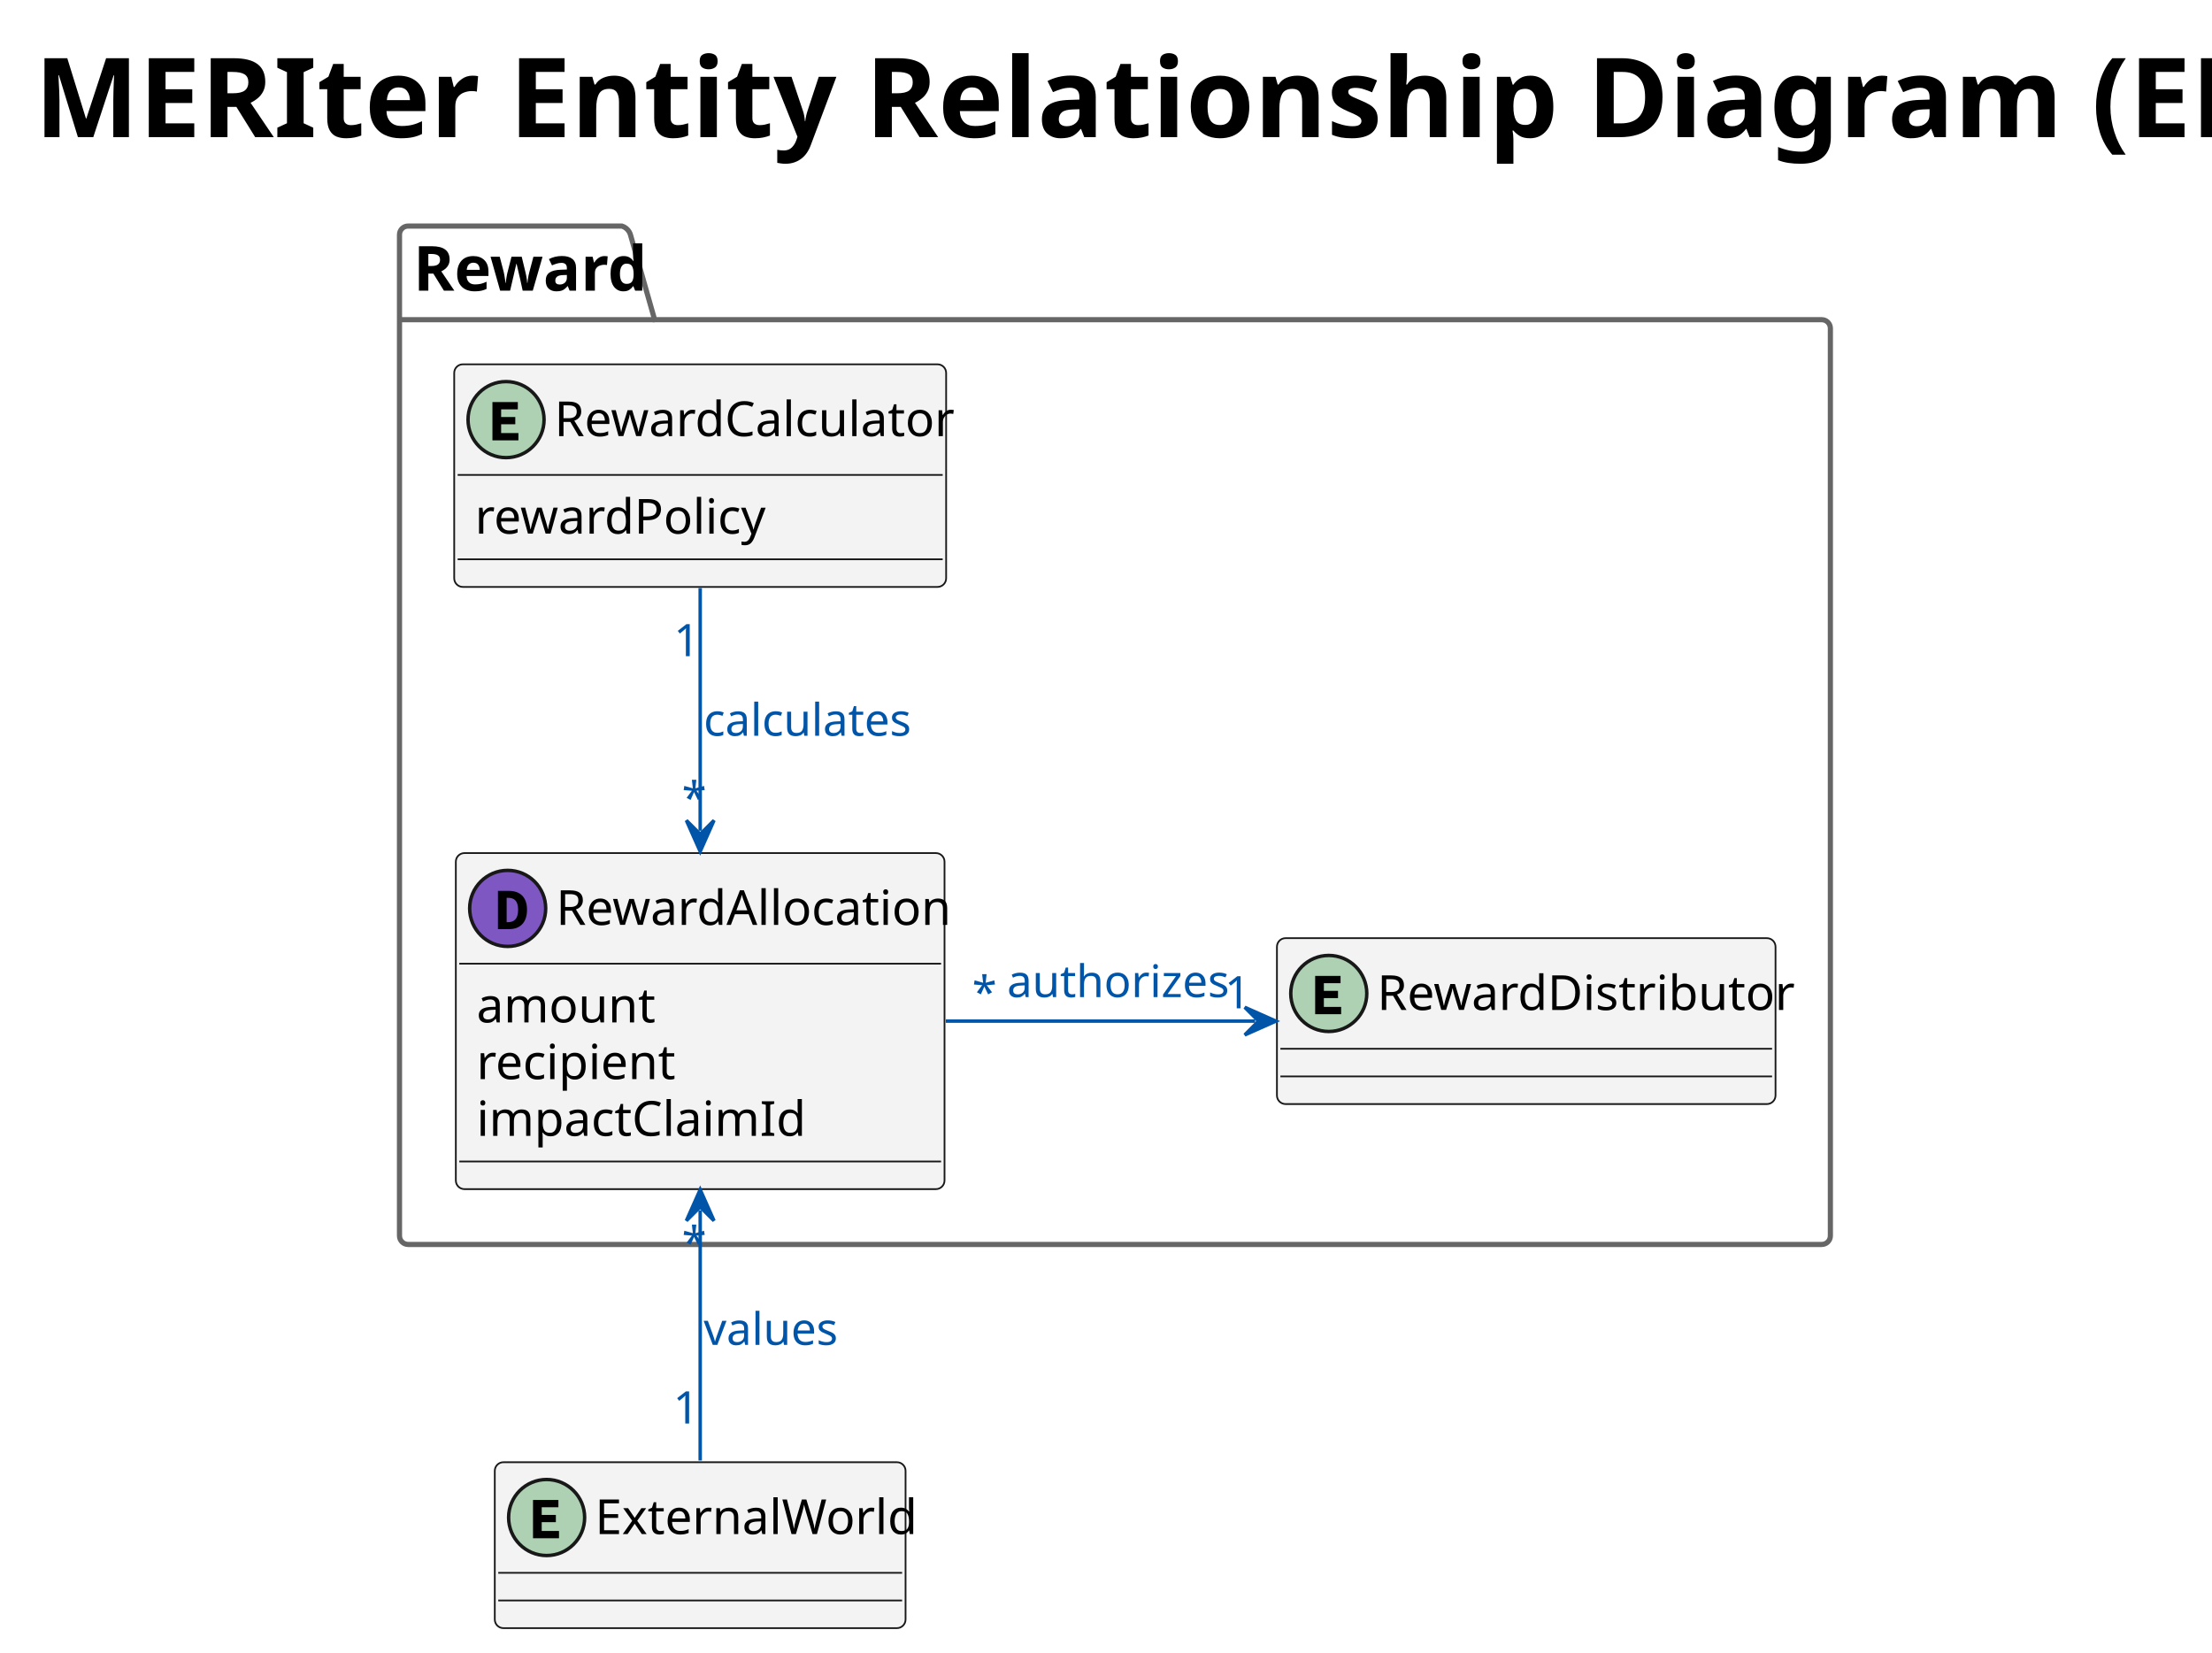
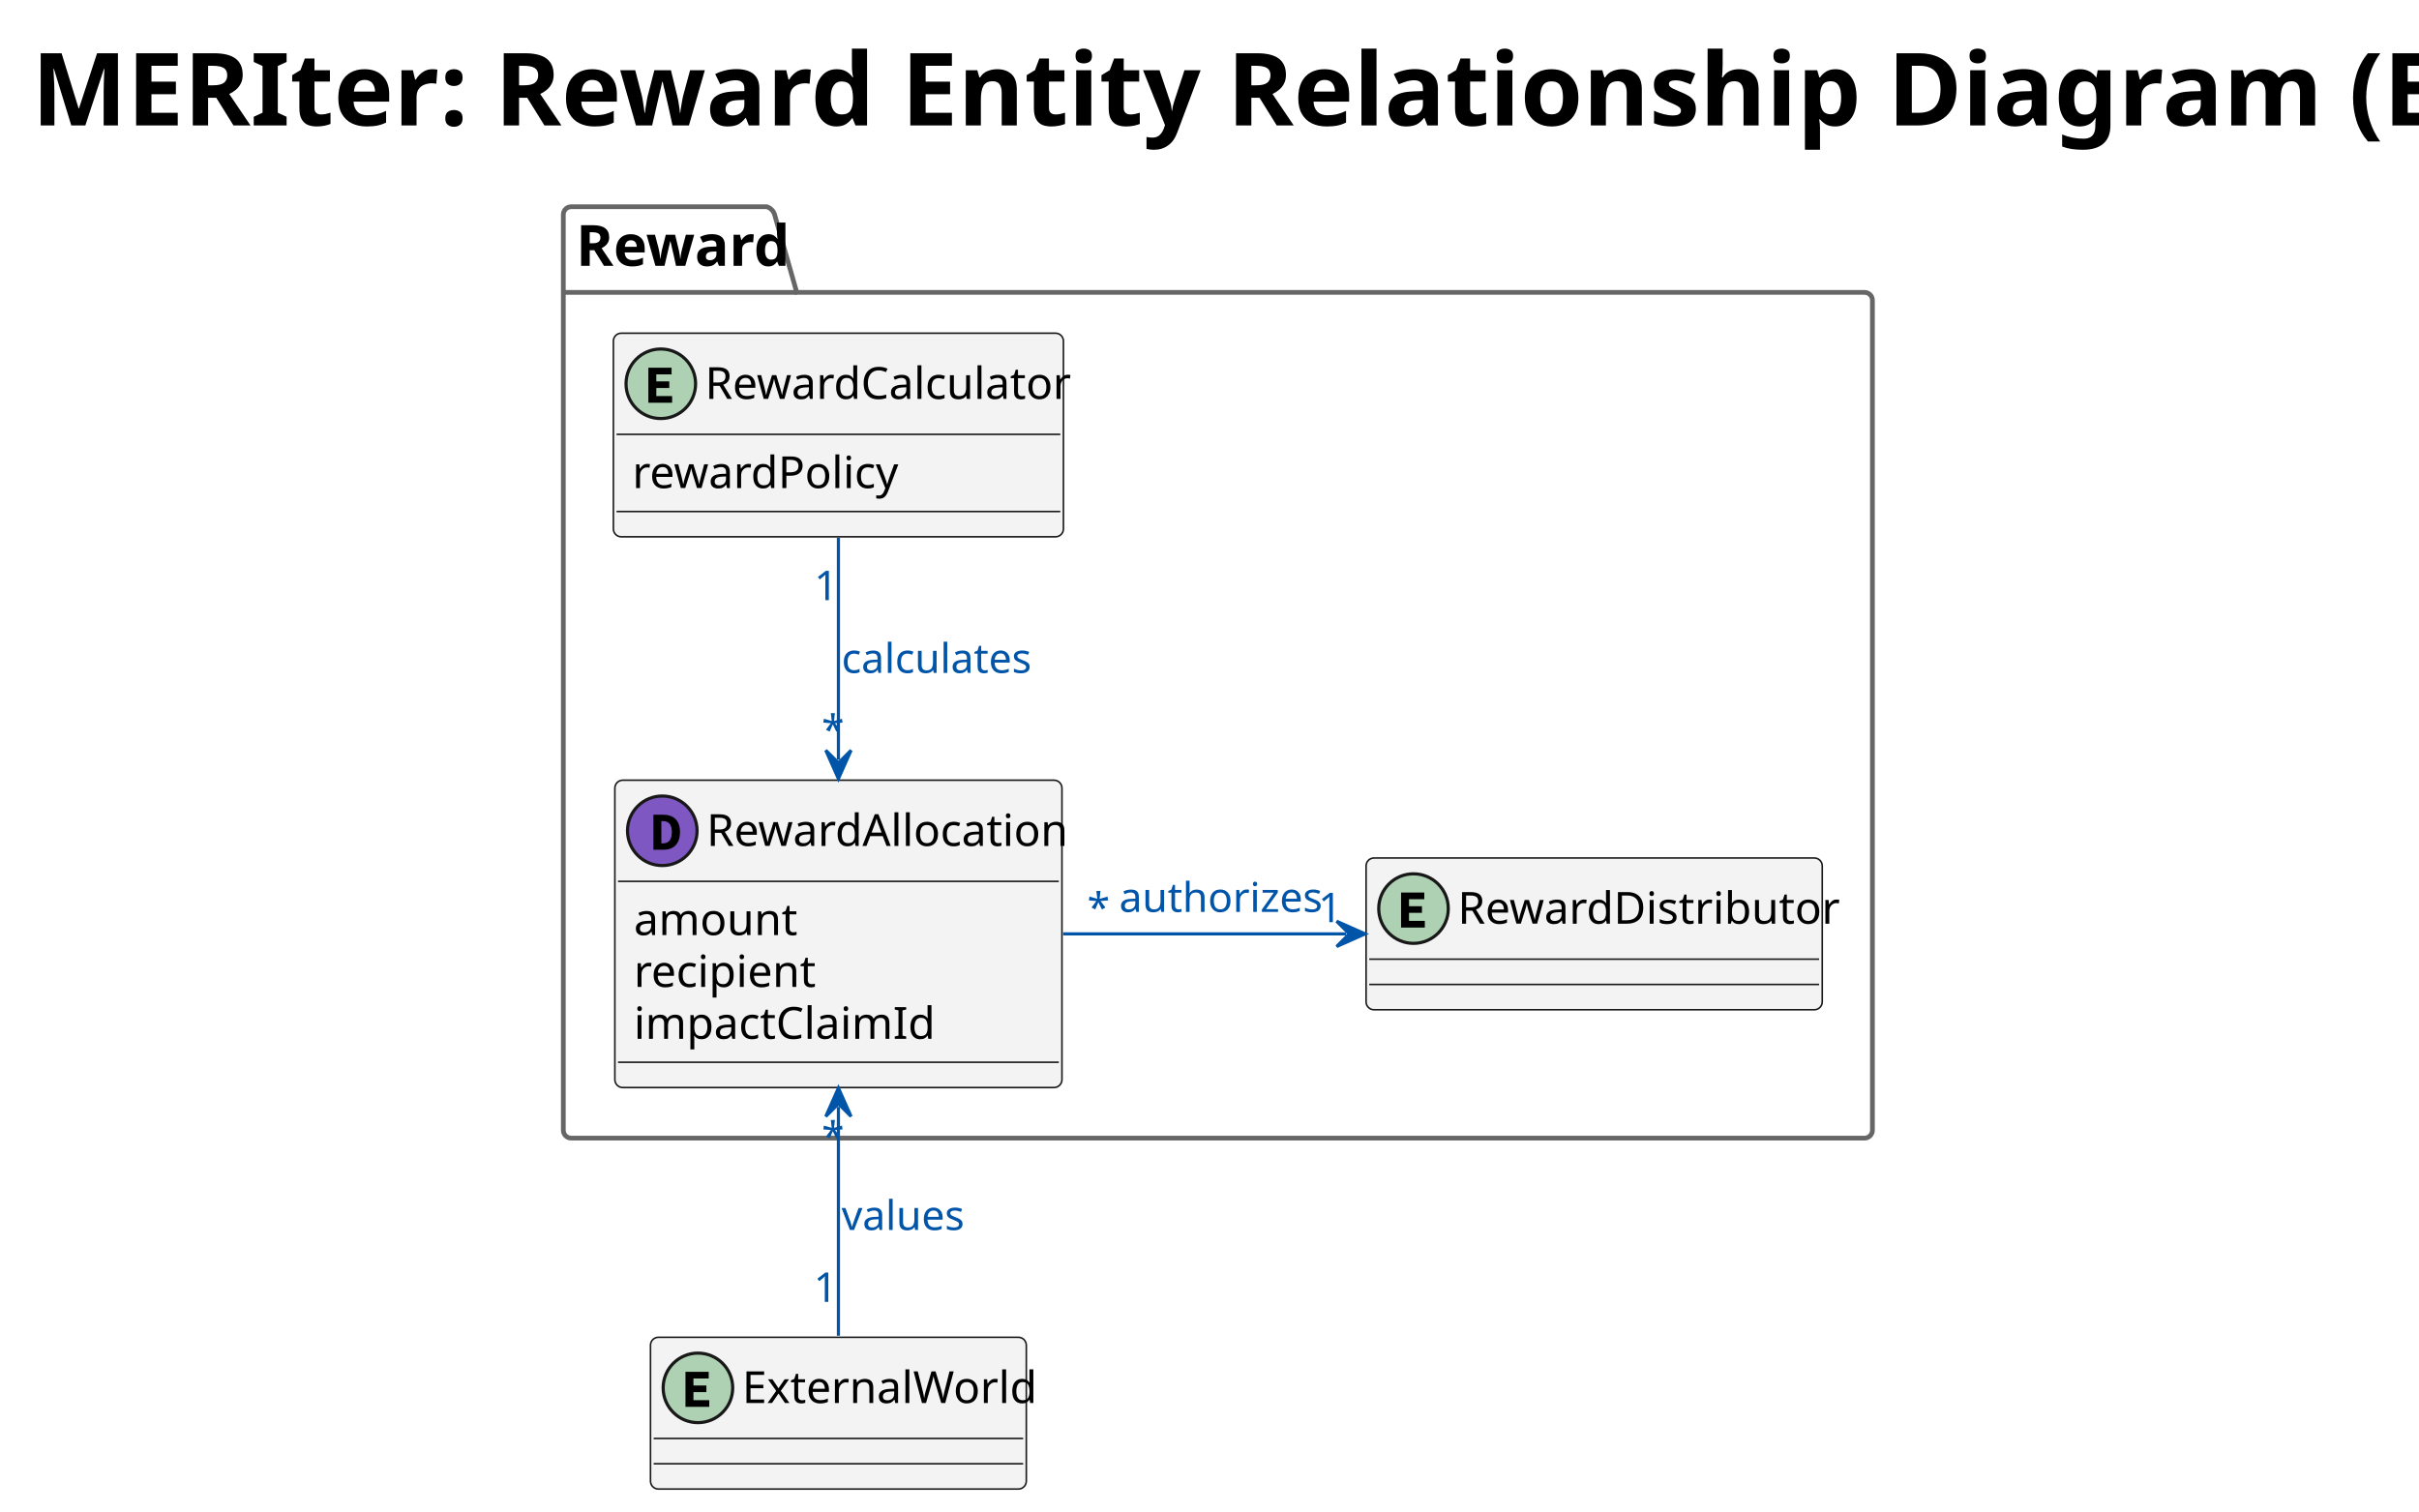
- <svg xmlns="http://www.w3.org/2000/svg" xmlns:xlink="http://www.w3.org/1999/xlink" contentStyleType="text/css" data-diagram-type="CLASS" height="478px" preserveAspectRatio="none" style="width:640px;height:478px;background:#FFFFFF;" version="1.1" viewBox="0 0 640 478" width="640px" zoomAndPan="magnify">
+ <svg xmlns="http://www.w3.org/2000/svg" xmlns:xlink="http://www.w3.org/1999/xlink" contentStyleType="text/css" data-diagram-type="CLASS" height="478px" preserveAspectRatio="none" style="width:765px;height:478px;background:#FFFFFF;" version="1.1" viewBox="0 0 765 478" width="765px" zoomAndPan="magnify">
  <defs />
  <g>
-     <g class="title" data-source-line="25">
-       <text fill="#000000" font-family="sans-serif" font-size="32" font-weight="bold" lengthAdjust="spacing" textLength="612.172" x="10" y="39.688">MERIter Entity Relationship Diagram (ERD)</text>
+     <g class="title" data-source-line="27">
+       <text fill="#000000" font-family="sans-serif" font-size="32" font-weight="bold" lengthAdjust="spacing" textLength="737.297" x="10" y="39.688">MERIter: Reward Entity Relationship Diagram (ERD)</text>
    </g>
-     <g class="cluster" data-entity="Reward" data-source-line="207" data-uid="ent0002" id="cluster_Reward">
-       <path d="M118.086,65.394 L179.906,65.394 A3.75,3.75 0 0 1 182.406,67.894 L189.406,92.488 L527.086,92.488 A2.5,2.5 0 0 1 529.586,94.988 L529.586,357.514 A2.5,2.5 0 0 1 527.086,360.014 L118.086,360.014 A2.5,2.5 0 0 1 115.586,357.514 L115.586,67.894 A2.5,2.5 0 0 1 118.086,65.394" fill="none" style="stroke:#666666;stroke-width:1.5;" />
-       <line style="stroke:#666666;stroke-width:1.5;" x1="115.586" x2="189.406" y1="92.488" y2="92.488" />
-       <text fill="#000000" font-family="sans-serif" font-size="18" font-weight="bold" lengthAdjust="spacing" textLength="60.82" x="119.586" y="84.094">Reward</text>
+     <g class="cluster" data-entity="Reward" data-source-line="209" data-uid="ent0002" id="cluster_Reward">
+       <path d="M180.648,65.394 L242.469,65.394 A3.75,3.75 0 0 1 244.969,67.894 L251.969,92.488 L589.648,92.488 A2.5,2.5 0 0 1 592.148,94.988 L592.148,357.514 A2.5,2.5 0 0 1 589.648,360.014 L180.648,360.014 A2.5,2.5 0 0 1 178.148,357.514 L178.148,67.894 A2.5,2.5 0 0 1 180.648,65.394" fill="none" style="stroke:#666666;stroke-width:1.5;" />
+       <line style="stroke:#666666;stroke-width:1.5;" x1="178.148" x2="251.969" y1="92.488" y2="92.488" />
+       <text fill="#000000" font-family="sans-serif" font-size="18" font-weight="bold" lengthAdjust="spacing" textLength="60.82" x="182.148" y="84.094">Reward</text>
    </g>
-     <g class="entity" data-entity="RewardCalculator" data-source-line="208" data-uid="ent0003" id="entity_RewardCalculator">
+     <g class="entity" data-entity="RewardCalculator" data-source-line="210" data-uid="ent0003" id="entity_RewardCalculator">
      <a href="" target="_top" title="The RewardCalculator is responsible for calculating reward allocations based on evaluation results and reward policies." xlink:actuate="onRequest" xlink:href="" xlink:show="new" xlink:title="The RewardCalculator is responsible for calculating reward allocations based on evaluation results and reward policies." xlink:type="simple">
-         <rect fill="#555555" fill-opacity="0.067" height="64.406" rx="2.5" ry="2.5" style="stroke:#181818;stroke-width:0.5;" width="142.332" x="131.416" y="105.394" />
-         <ellipse cx="146.416" cy="121.394" fill="#ADD1B2" rx="11" ry="11" style="stroke:#181818;stroke-width:1;" />
-         <path d="M142.478,127.394 L149.994,127.394 L149.994,125.285 L144.994,125.285 L144.994,122.738 L149.088,122.738 L149.088,120.644 L144.994,120.644 L144.994,118.426 L149.822,118.426 L149.822,116.316 L142.478,116.316 L142.478,127.394 Z " fill="#000000" />
-         <text fill="#000000" font-family="sans-serif" font-size="14" lengthAdjust="spacing" textLength="110.332" x="160.416" y="126.18">RewardCalculator</text>
-         <line style="stroke:#181818;stroke-width:0.5;" x1="132.416" x2="272.748" y1="137.394" y2="137.394" />
-         <text fill="#000000" font-family="sans-serif" font-size="14" lengthAdjust="spacing" textLength="80.52" x="137.416" y="154.383">rewardPolicy</text>
-         <line style="stroke:#181818;stroke-width:0.5;" x1="132.416" x2="272.748" y1="161.801" y2="161.801" />
+         <rect fill="#555555" fill-opacity="0.067" height="64.406" rx="2.5" ry="2.5" style="stroke:#181818;stroke-width:0.5;" width="142.332" x="193.978" y="105.394" />
+         <ellipse cx="208.978" cy="121.394" fill="#ADD1B2" rx="11" ry="11" style="stroke:#181818;stroke-width:1;" />
+         <path d="M205.041,127.394 L212.557,127.394 L212.557,125.285 L207.557,125.285 L207.557,122.738 L211.65,122.738 L211.65,120.644 L207.557,120.644 L207.557,118.426 L212.385,118.426 L212.385,116.316 L205.041,116.316 L205.041,127.394 Z " fill="#000000" />
+         <text fill="#000000" font-family="sans-serif" font-size="14" lengthAdjust="spacing" textLength="110.332" x="222.978" y="126.18">RewardCalculator</text>
+         <line style="stroke:#181818;stroke-width:0.5;" x1="194.978" x2="335.31" y1="137.394" y2="137.394" />
+         <text fill="#000000" font-family="sans-serif" font-size="14" lengthAdjust="spacing" textLength="80.52" x="199.978" y="154.383">rewardPolicy</text>
+         <line style="stroke:#181818;stroke-width:0.5;" x1="194.978" x2="335.31" y1="161.801" y2="161.801" />
      </a>
    </g>
-     <g class="entity" data-entity="RewardAllocation" data-source-line="213" data-uid="ent0004" id="entity_RewardAllocation">
+     <g class="entity" data-entity="RewardAllocation" data-source-line="215" data-uid="ent0004" id="entity_RewardAllocation">
      <a href="" target="_top" title="The RewardAllocation is a piece of structured data specifying the amount and recipient of rewards for impact contributions." xlink:actuate="onRequest" xlink:href="" xlink:show="new" xlink:title="The RewardAllocation is a piece of structured data specifying the amount and recipient of rewards for impact contributions." xlink:type="simple">
-         <rect fill="#555555" fill-opacity="0.067" height="97.219" rx="2.5" ry="2.5" style="stroke:#181818;stroke-width:0.5;" width="141.395" x="131.886" y="246.794" />
-         <ellipse cx="146.886" cy="262.795" fill="#7E57C2" rx="11" ry="11" style="stroke:#181818;stroke-width:1;" />
-         <path d="M144.073,268.795 L147.292,268.795 C150.37,268.795 152.48,267.013 152.48,263.201 C152.48,259.388 150.37,257.716 147.136,257.716 L144.073,257.716 L144.073,268.795 Z M146.589,266.779 L146.589,259.732 L146.995,259.732 C148.73,259.732 149.902,260.545 149.902,263.201 C149.902,265.857 148.73,266.779 146.995,266.779 L146.589,266.779 Z " fill="#000000" />
-         <text fill="#000000" font-family="sans-serif" font-size="14" lengthAdjust="spacing" textLength="109.395" x="160.886" y="267.58">RewardAllocation</text>
-         <line style="stroke:#181818;stroke-width:0.5;" x1="132.886" x2="272.281" y1="278.795" y2="278.795" />
-         <text fill="#000000" font-family="sans-serif" font-size="14" lengthAdjust="spacing" textLength="47.906" x="137.886" y="295.783">amount</text>
-         <text fill="#000000" font-family="sans-serif" font-size="14" lengthAdjust="spacing" textLength="53.901" x="137.886" y="312.189">recipient</text>
-         <text fill="#000000" font-family="sans-serif" font-size="14" lengthAdjust="spacing" textLength="90.583" x="137.886" y="328.595">impactClaimId</text>
-         <line style="stroke:#181818;stroke-width:0.5;" x1="132.886" x2="272.281" y1="336.013" y2="336.013" />
+         <rect fill="#555555" fill-opacity="0.067" height="97.219" rx="2.5" ry="2.5" style="stroke:#181818;stroke-width:0.5;" width="141.395" x="194.448" y="246.794" />
+         <ellipse cx="209.448" cy="262.795" fill="#7E57C2" rx="11" ry="11" style="stroke:#181818;stroke-width:1;" />
+         <path d="M206.636,268.795 L209.855,268.795 C212.933,268.795 215.042,267.013 215.042,263.201 C215.042,259.388 212.933,257.716 209.698,257.716 L206.636,257.716 L206.636,268.795 Z M209.152,266.779 L209.152,259.732 L209.558,259.732 C211.292,259.732 212.464,260.545 212.464,263.201 C212.464,265.857 211.292,266.779 209.558,266.779 L209.152,266.779 Z " fill="#000000" />
+         <text fill="#000000" font-family="sans-serif" font-size="14" lengthAdjust="spacing" textLength="109.395" x="223.448" y="267.58">RewardAllocation</text>
+         <line style="stroke:#181818;stroke-width:0.5;" x1="195.448" x2="334.844" y1="278.795" y2="278.795" />
+         <text fill="#000000" font-family="sans-serif" font-size="14" lengthAdjust="spacing" textLength="47.906" x="200.448" y="295.783">amount</text>
+         <text fill="#000000" font-family="sans-serif" font-size="14" lengthAdjust="spacing" textLength="53.901" x="200.448" y="312.189">recipient</text>
+         <text fill="#000000" font-family="sans-serif" font-size="14" lengthAdjust="spacing" textLength="90.583" x="200.448" y="328.595">impactClaimId</text>
+         <line style="stroke:#181818;stroke-width:0.5;" x1="195.448" x2="334.844" y1="336.013" y2="336.013" />
      </a>
    </g>
-     <g class="entity" data-entity="RewardDistributor" data-source-line="220" data-uid="ent0005" id="entity_RewardDistributor">
+     <g class="entity" data-entity="RewardDistributor" data-source-line="222" data-uid="ent0005" id="entity_RewardDistributor">
      <a href="" target="_top" title="The RewardDistributor is responsible for executing the distribution of rewards to impact contributors." xlink:actuate="onRequest" xlink:href="" xlink:show="new" xlink:title="The RewardDistributor is responsible for executing the distribution of rewards to impact contributors." xlink:type="simple">
-         <rect fill="#555555" fill-opacity="0.067" height="48" rx="2.5" ry="2.5" style="stroke:#181818;stroke-width:0.5;" width="144.26" x="369.456" y="271.404" />
-         <ellipse cx="384.456" cy="287.404" fill="#ADD1B2" rx="11" ry="11" style="stroke:#181818;stroke-width:1;" />
-         <path d="M380.518,293.404 L388.034,293.404 L388.034,291.295 L383.034,291.295 L383.034,288.748 L387.128,288.748 L387.128,286.654 L383.034,286.654 L383.034,284.436 L387.862,284.436 L387.862,282.326 L380.518,282.326 L380.518,293.404 Z " fill="#000000" />
-         <text fill="#000000" font-family="sans-serif" font-size="14" lengthAdjust="spacing" textLength="112.26" x="398.456" y="292.19">RewardDistributor</text>
-         <line style="stroke:#181818;stroke-width:0.5;" x1="370.456" x2="512.716" y1="303.404" y2="303.404" />
-         <line style="stroke:#181818;stroke-width:0.5;" x1="370.456" x2="512.716" y1="311.404" y2="311.404" />
+         <rect fill="#555555" fill-opacity="0.067" height="48" rx="2.5" ry="2.5" style="stroke:#181818;stroke-width:0.5;" width="144.26" x="432.018" y="271.404" />
+         <ellipse cx="447.018" cy="287.404" fill="#ADD1B2" rx="11" ry="11" style="stroke:#181818;stroke-width:1;" />
+         <path d="M443.081,293.404 L450.597,293.404 L450.597,291.295 L445.597,291.295 L445.597,288.748 L449.69,288.748 L449.69,286.654 L445.597,286.654 L445.597,284.436 L450.425,284.436 L450.425,282.326 L443.081,282.326 L443.081,293.404 Z " fill="#000000" />
+         <text fill="#000000" font-family="sans-serif" font-size="14" lengthAdjust="spacing" textLength="112.26" x="461.018" y="292.19">RewardDistributor</text>
+         <line style="stroke:#181818;stroke-width:0.5;" x1="433.018" x2="575.278" y1="303.404" y2="303.404" />
+         <line style="stroke:#181818;stroke-width:0.5;" x1="433.018" x2="575.278" y1="311.404" y2="311.404" />
      </a>
    </g>
-     <g class="entity" data-entity="ExternalWorld" data-source-line="295" data-uid="ent0008" id="entity_ExternalWorld">
+     <g class="entity" data-entity="ExternalWorld" data-source-line="298" data-uid="ent0008" id="entity_ExternalWorld">
      <a href="" target="_top" title="The ExternalWorld represents external stakeholders and systems that value and benefit from the impact work." xlink:actuate="onRequest" xlink:href="" xlink:show="new" xlink:title="The ExternalWorld represents external stakeholders and systems that value and benefit from the impact work." xlink:type="simple">
-         <rect fill="#555555" fill-opacity="0.067" height="48" rx="2.5" ry="2.5" style="stroke:#181818;stroke-width:0.5;" width="118.851" x="143.156" y="423.014" />
-         <ellipse cx="158.156" cy="439.014" fill="#ADD1B2" rx="11" ry="11" style="stroke:#181818;stroke-width:1;" />
-         <path d="M154.218,445.014 L161.734,445.014 L161.734,442.905 L156.734,442.905 L156.734,440.358 L160.828,440.358 L160.828,438.264 L156.734,438.264 L156.734,436.046 L161.562,436.046 L161.562,433.936 L154.218,433.936 L154.218,445.014 Z " fill="#000000" />
-         <text fill="#000000" font-family="sans-serif" font-size="14" lengthAdjust="spacing" textLength="86.851" x="172.156" y="443.8">ExternalWorld</text>
-         <line style="stroke:#181818;stroke-width:0.5;" x1="144.156" x2="261.007" y1="455.014" y2="455.014" />
-         <line style="stroke:#181818;stroke-width:0.5;" x1="144.156" x2="261.007" y1="463.014" y2="463.014" />
+         <rect fill="#555555" fill-opacity="0.067" height="48" rx="2.5" ry="2.5" style="stroke:#181818;stroke-width:0.5;" width="118.851" x="205.718" y="423.014" />
+         <ellipse cx="220.718" cy="439.014" fill="#ADD1B2" rx="11" ry="11" style="stroke:#181818;stroke-width:1;" />
+         <path d="M216.781,445.014 L224.297,445.014 L224.297,442.905 L219.297,442.905 L219.297,440.358 L223.39,440.358 L223.39,438.264 L219.297,438.264 L219.297,436.046 L224.125,436.046 L224.125,433.936 L216.781,433.936 L216.781,445.014 Z " fill="#000000" />
+         <text fill="#000000" font-family="sans-serif" font-size="14" lengthAdjust="spacing" textLength="86.851" x="234.718" y="443.8">ExternalWorld</text>
+         <line style="stroke:#181818;stroke-width:0.5;" x1="206.718" x2="323.569" y1="455.014" y2="455.014" />
+         <line style="stroke:#181818;stroke-width:0.5;" x1="206.718" x2="323.569" y1="463.014" y2="463.014" />
      </a>
    </g>
-     <g class="link" data-entity-1="RewardCalculator" data-entity-2="RewardAllocation" data-source-line="222" data-uid="lnk6" id="link_RewardCalculator_RewardAllocation">
-       <path codeLine="222" d="M202.586,170.125 C202.586,191.994 202.586,215.544 202.586,240.334" fill="none" id="RewardCalculator-to-RewardAllocation" style="stroke:#0055A9;stroke-width:1;" />
-       <polygon fill="#0055A9" points="202.586,246.334,206.586,237.334,202.586,241.334,198.586,237.334,202.586,246.334" style="stroke:#0055A9;stroke-width:1;" />
-       <text fill="#0055A9" font-family="sans-serif" font-size="13" lengthAdjust="spacing" textLength="59.097" x="203.586" y="212.855">calculates</text>
-       <text fill="#0055A9" font-family="sans-serif" font-size="13" lengthAdjust="spacing" textLength="7.306" x="194.949" y="189.838">1</text>
-       <text fill="#0055A9" font-family="sans-serif" font-size="13" lengthAdjust="spacing" textLength="5.599" x="197.277" y="235.457">*</text>
+     <g class="link" data-entity-1="RewardCalculator" data-entity-2="RewardAllocation" data-source-line="224" data-uid="lnk6" id="link_RewardCalculator_RewardAllocation">
+       <path codeLine="224" d="M265.148,170.125 C265.148,191.994 265.148,215.544 265.148,240.334" fill="none" id="RewardCalculator-to-RewardAllocation" style="stroke:#0055A9;stroke-width:1;" />
+       <polygon fill="#0055A9" points="265.148,246.334,269.148,237.334,265.148,241.334,261.148,237.334,265.148,246.334" style="stroke:#0055A9;stroke-width:1;" />
+       <text fill="#0055A9" font-family="sans-serif" font-size="13" lengthAdjust="spacing" textLength="59.097" x="266.148" y="212.855">calculates</text>
+       <text fill="#0055A9" font-family="sans-serif" font-size="13" lengthAdjust="spacing" textLength="7.306" x="257.511" y="189.838">1</text>
+       <text fill="#0055A9" font-family="sans-serif" font-size="13" lengthAdjust="spacing" textLength="5.599" x="259.839" y="235.457">*</text>
    </g>
-     <g class="link" data-entity-1="RewardAllocation" data-entity-2="RewardDistributor" data-source-line="223" data-uid="lnk7" id="link_RewardAllocation_RewardDistributor">
-       <path codeLine="223" d="M273.646,295.404 C303.776,295.404 332.866,295.404 363.146,295.404" fill="none" id="RewardAllocation-to-RewardDistributor" style="stroke:#0055A9;stroke-width:1;" />
-       <polygon fill="#0055A9" points="369.146,295.404,360.146,291.404,364.146,295.404,360.146,299.404,369.146,295.404" style="stroke:#0055A9;stroke-width:1;" />
-       <text fill="#0055A9" font-family="sans-serif" font-size="13" lengthAdjust="spacing" textLength="60.684" x="291.366" y="288.465">authorizes</text>
-       <text fill="#0055A9" font-family="sans-serif" font-size="13" lengthAdjust="spacing" textLength="5.599" x="281.263" y="291.704">*</text>
-       <text fill="#0055A9" font-family="sans-serif" font-size="13" lengthAdjust="spacing" textLength="7.306" x="354.33" y="291.704">1</text>
+     <g class="link" data-entity-1="RewardAllocation" data-entity-2="RewardDistributor" data-source-line="225" data-uid="lnk7" id="link_RewardAllocation_RewardDistributor">
+       <path codeLine="225" d="M336.208,295.404 C366.338,295.404 395.428,295.404 425.708,295.404" fill="none" id="RewardAllocation-to-RewardDistributor" style="stroke:#0055A9;stroke-width:1;" />
+       <polygon fill="#0055A9" points="431.708,295.404,422.708,291.404,426.708,295.404,422.708,299.404,431.708,295.404" style="stroke:#0055A9;stroke-width:1;" />
+       <text fill="#0055A9" font-family="sans-serif" font-size="13" lengthAdjust="spacing" textLength="60.684" x="353.928" y="288.465">authorizes</text>
+       <text fill="#0055A9" font-family="sans-serif" font-size="13" lengthAdjust="spacing" textLength="5.599" x="343.825" y="291.704">*</text>
+       <text fill="#0055A9" font-family="sans-serif" font-size="13" lengthAdjust="spacing" textLength="7.306" x="416.893" y="291.704">1</text>
    </g>
-     <g class="link" data-entity-1="RewardAllocation" data-entity-2="ExternalWorld" data-source-line="296" data-uid="lnk10" id="link_RewardAllocation_ExternalWorld">
-       <path codeLine="296" d="M202.586,350.154 C202.586,376.325 202.586,401.594 202.586,422.524" fill="none" id="RewardAllocation-backto-ExternalWorld" style="stroke:#0055A9;stroke-width:1;" />
-       <polygon fill="#0055A9" points="202.586,344.154,198.586,353.154,202.586,349.154,206.586,353.154,202.586,344.154" style="stroke:#0055A9;stroke-width:1;" />
-       <text fill="#0055A9" font-family="sans-serif" font-size="13" lengthAdjust="spacing" textLength="37.299" x="203.586" y="389.075">values</text>
-       <text fill="#0055A9" font-family="sans-serif" font-size="13" lengthAdjust="spacing" textLength="5.599" x="197.277" y="364.142">*</text>
-       <text fill="#0055A9" font-family="sans-serif" font-size="13" lengthAdjust="spacing" textLength="7.306" x="194.771" y="411.816">1</text>
+     <g class="link" data-entity-1="RewardAllocation" data-entity-2="ExternalWorld" data-source-line="299" data-uid="lnk10" id="link_RewardAllocation_ExternalWorld">
+       <path codeLine="299" d="M265.148,350.154 C265.148,376.325 265.148,401.594 265.148,422.524" fill="none" id="RewardAllocation-backto-ExternalWorld" style="stroke:#0055A9;stroke-width:1;" />
+       <polygon fill="#0055A9" points="265.148,344.154,261.148,353.154,265.148,349.154,269.148,353.154,265.148,344.154" style="stroke:#0055A9;stroke-width:1;" />
+       <text fill="#0055A9" font-family="sans-serif" font-size="13" lengthAdjust="spacing" textLength="37.299" x="266.148" y="389.075">values</text>
+       <text fill="#0055A9" font-family="sans-serif" font-size="13" lengthAdjust="spacing" textLength="5.599" x="259.839" y="364.142">*</text>
+       <text fill="#0055A9" font-family="sans-serif" font-size="13" lengthAdjust="spacing" textLength="7.306" x="257.334" y="411.816">1</text>
    </g>
  </g>
</svg>
